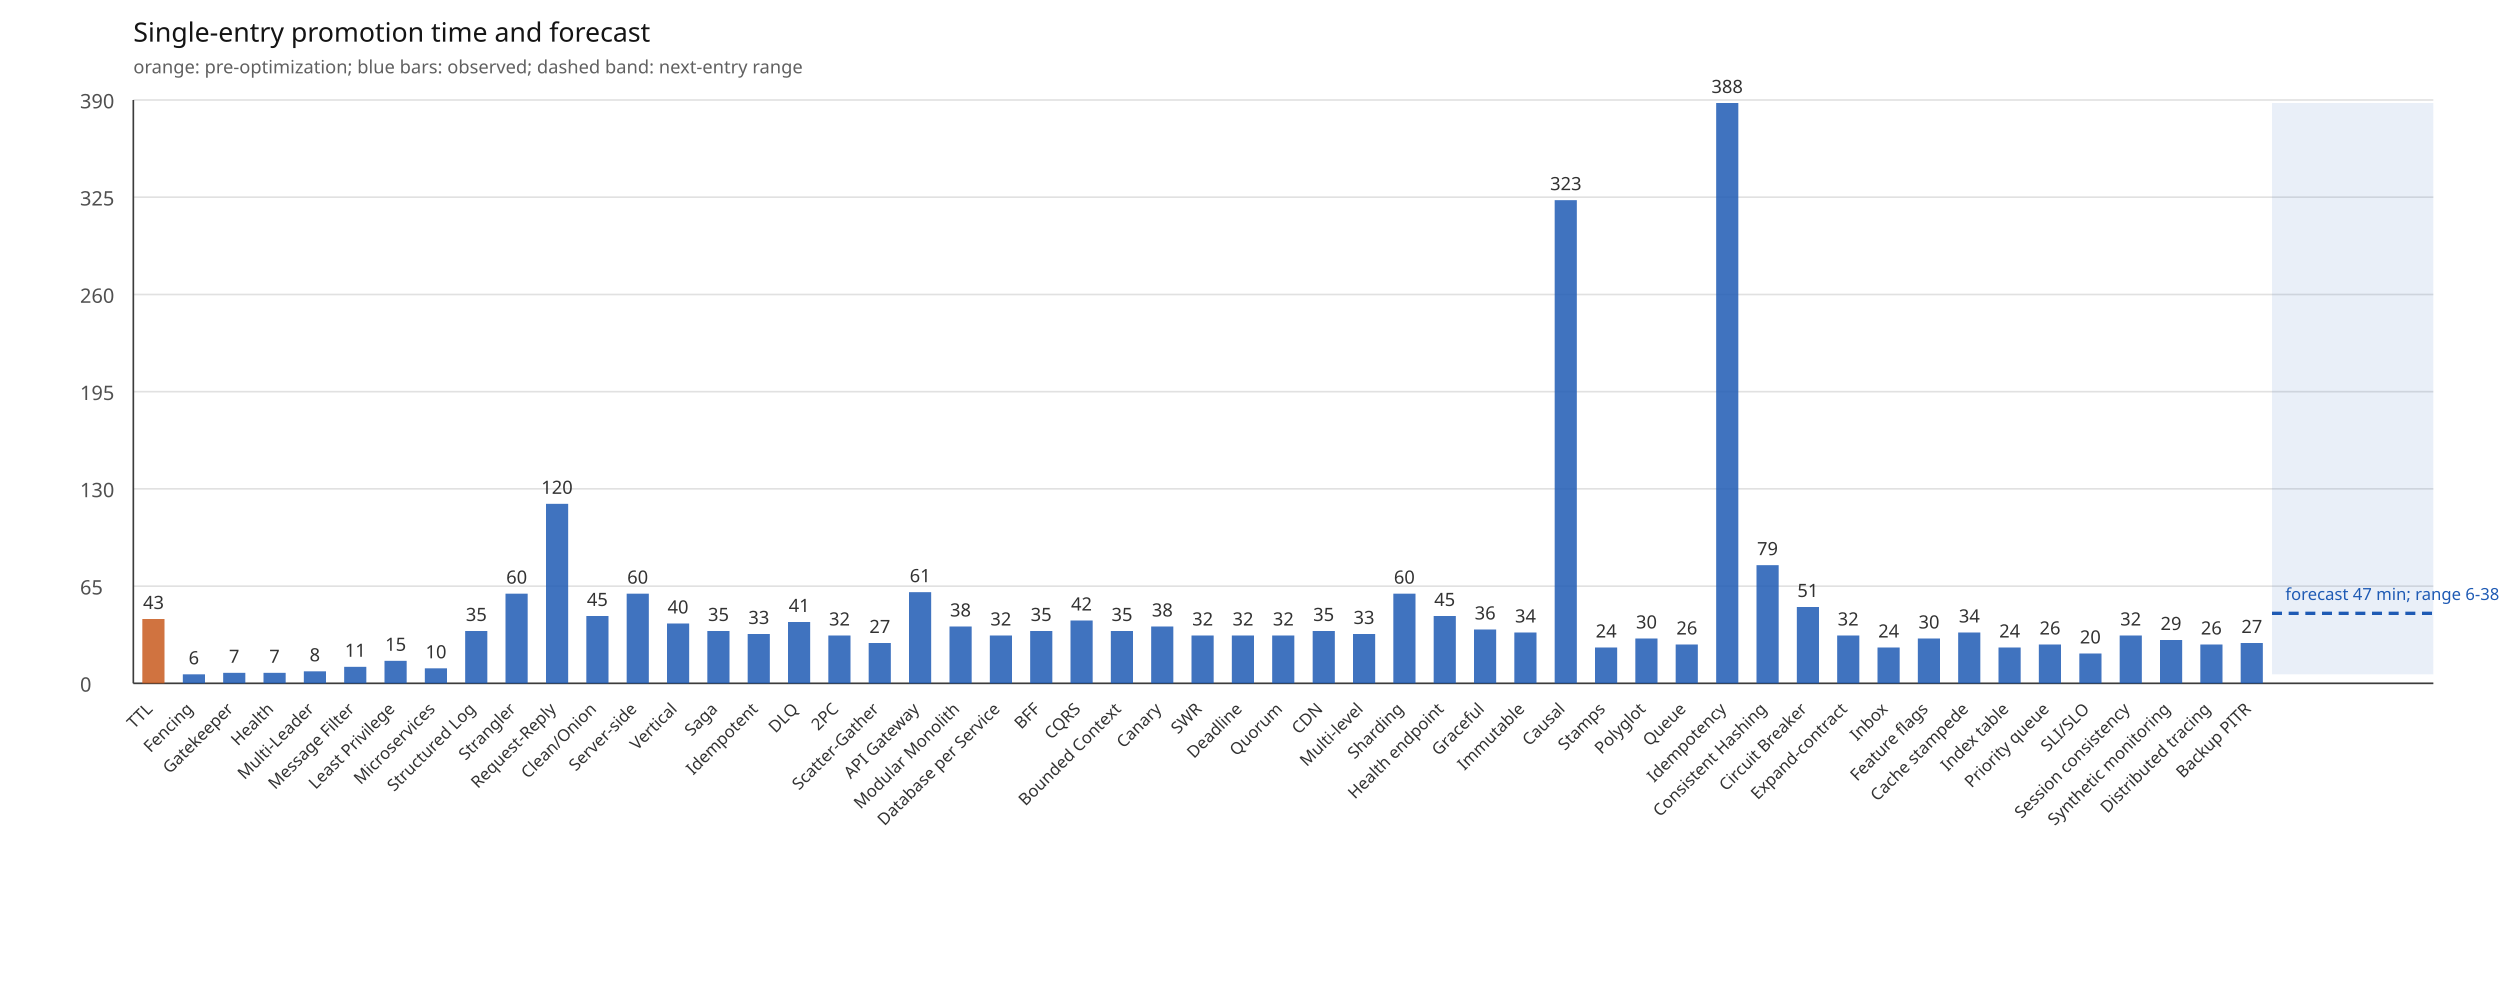
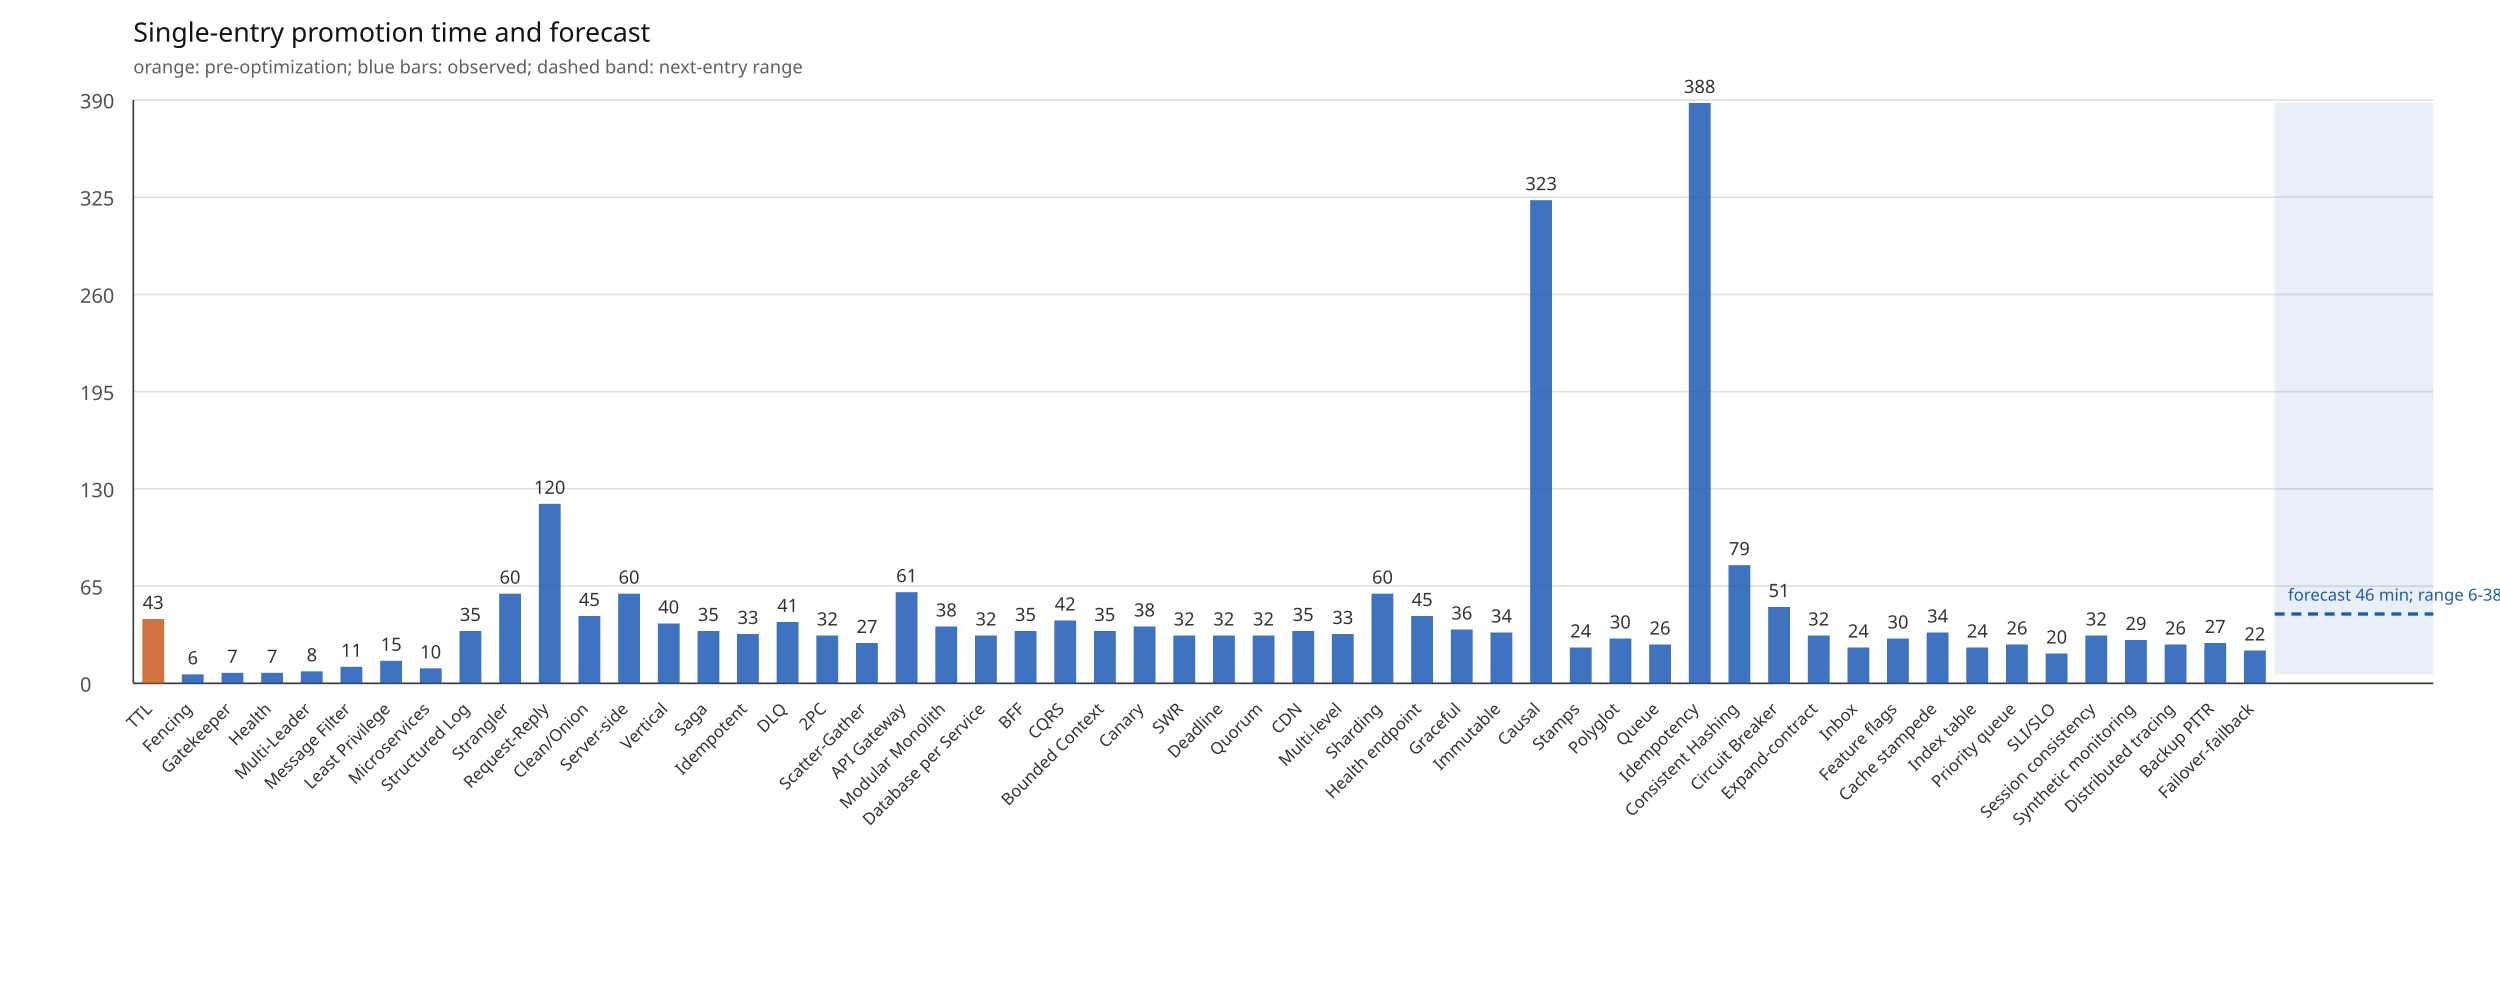
<svg xmlns="http://www.w3.org/2000/svg" width="1500" height="600" viewBox="0 0 1500 600">
  <rect width="100%" height="100%" fill="white" />
  <line x1="80" y1="410.0" x2="1460" y2="410.0" stroke="#e1e1e1" />
  <text x="48" y="415.0" font-family="Verdana" font-size="12" fill="#505050">0</text>
  <line x1="80" y1="351.7" x2="1460" y2="351.7" stroke="#e1e1e1" />
  <text x="48" y="356.7" font-family="Verdana" font-size="12" fill="#505050">65</text>
  <line x1="80" y1="293.3" x2="1460" y2="293.3" stroke="#e1e1e1" />
  <text x="48" y="298.3" font-family="Verdana" font-size="12" fill="#505050">130</text>
  <line x1="80" y1="235.0" x2="1460" y2="235.0" stroke="#e1e1e1" />
  <text x="48" y="240.0" font-family="Verdana" font-size="12" fill="#505050">195</text>
  <line x1="80" y1="176.7" x2="1460" y2="176.7" stroke="#e1e1e1" />
  <text x="48" y="181.7" font-family="Verdana" font-size="12" fill="#505050">260</text>
  <line x1="80" y1="118.3" x2="1460" y2="118.3" stroke="#e1e1e1" />
  <text x="48" y="123.3" font-family="Verdana" font-size="12" fill="#505050">325</text>
  <line x1="80" y1="60.0" x2="1460" y2="60.0" stroke="#e1e1e1" />
  <text x="48" y="65.0" font-family="Verdana" font-size="12" fill="#505050">390</text>
  <line x1="80" y1="60" x2="80" y2="410" stroke="#3c3c3c" />
  <line x1="80" y1="410" x2="1460" y2="410" stroke="#3c3c3c" />
-   <rect x="1363.2" y="61.8" width="96.8" height="342.8" fill="#1e5ab4" opacity="0.10" />
-   <line x1="1363.2" y1="368.0" x2="1460.0" y2="368.0" stroke="#1e5ab4" stroke-width="2" stroke-dasharray="6 4" />
-   <text x="1371.2" y="360.0" font-family="Verdana" font-size="10" fill="#1e5ab4">forecast 47 min; range 6-388 (n=53)</text>
-   <rect x="85.4" y="371.4" width="13.3" height="38.6" fill="#c85a1e" opacity="0.85" />
-   <text x="92.1" y="365.4" text-anchor="middle" font-family="Verdana" font-size="11" fill="#323232">43</text>
-   <text x="92.1" y="426.0" text-anchor="end" transform="rotate(-45 92.1 426.0)" font-family="Verdana" font-size="10" fill="#323232">TTL</text>
-   <rect x="109.7" y="404.6" width="13.3" height="5.4" fill="#1e5ab4" opacity="0.85" />
-   <text x="116.3" y="398.6" text-anchor="middle" font-family="Verdana" font-size="11" fill="#323232">6</text>
-   <text x="116.3" y="426.0" text-anchor="end" transform="rotate(-45 116.3 426.0)" font-family="Verdana" font-size="10" fill="#323232">Fencing</text>
-   <rect x="133.9" y="403.7" width="13.3" height="6.3" fill="#1e5ab4" opacity="0.85" />
-   <text x="140.5" y="397.7" text-anchor="middle" font-family="Verdana" font-size="11" fill="#323232">7</text>
-   <text x="140.5" y="426.0" text-anchor="end" transform="rotate(-45 140.5 426.0)" font-family="Verdana" font-size="10" fill="#323232">Gatekeeper</text>
-   <rect x="158.1" y="403.7" width="13.3" height="6.3" fill="#1e5ab4" opacity="0.85" />
-   <text x="164.7" y="397.7" text-anchor="middle" font-family="Verdana" font-size="11" fill="#323232">7</text>
-   <text x="164.7" y="426.0" text-anchor="end" transform="rotate(-45 164.7 426.0)" font-family="Verdana" font-size="10" fill="#323232">Health</text>
-   <rect x="182.3" y="402.8" width="13.3" height="7.2" fill="#1e5ab4" opacity="0.85" />
-   <text x="188.9" y="396.8" text-anchor="middle" font-family="Verdana" font-size="11" fill="#323232">8</text>
-   <text x="188.9" y="426.0" text-anchor="end" transform="rotate(-45 188.9 426.0)" font-family="Verdana" font-size="10" fill="#323232">Multi-Leader</text>
-   <rect x="206.5" y="400.1" width="13.3" height="9.9" fill="#1e5ab4" opacity="0.85" />
-   <text x="213.2" y="394.1" text-anchor="middle" font-family="Verdana" font-size="11" fill="#323232">11</text>
-   <text x="213.2" y="426.0" text-anchor="end" transform="rotate(-45 213.2 426.0)" font-family="Verdana" font-size="10" fill="#323232">Message Filter</text>
-   <rect x="230.7" y="396.5" width="13.3" height="13.5" fill="#1e5ab4" opacity="0.85" />
-   <text x="237.4" y="390.5" text-anchor="middle" font-family="Verdana" font-size="11" fill="#323232">15</text>
-   <text x="237.4" y="426.0" text-anchor="end" transform="rotate(-45 237.4 426.0)" font-family="Verdana" font-size="10" fill="#323232">Least Privilege</text>
-   <rect x="254.9" y="401.0" width="13.3" height="9.0" fill="#1e5ab4" opacity="0.85" />
-   <text x="261.6" y="395.0" text-anchor="middle" font-family="Verdana" font-size="11" fill="#323232">10</text>
-   <text x="261.6" y="426.0" text-anchor="end" transform="rotate(-45 261.6 426.0)" font-family="Verdana" font-size="10" fill="#323232">Microservices</text>
-   <rect x="279.1" y="378.6" width="13.3" height="31.4" fill="#1e5ab4" opacity="0.85" />
-   <text x="285.8" y="372.6" text-anchor="middle" font-family="Verdana" font-size="11" fill="#323232">35</text>
-   <text x="285.8" y="426.0" text-anchor="end" transform="rotate(-45 285.8 426.0)" font-family="Verdana" font-size="10" fill="#323232">Structured Log</text>
-   <rect x="303.3" y="356.2" width="13.3" height="53.8" fill="#1e5ab4" opacity="0.85" />
-   <text x="310.0" y="350.2" text-anchor="middle" font-family="Verdana" font-size="11" fill="#323232">60</text>
-   <text x="310.0" y="426.0" text-anchor="end" transform="rotate(-45 310.0 426.0)" font-family="Verdana" font-size="10" fill="#323232">Strangler</text>
-   <rect x="327.6" y="302.3" width="13.3" height="107.7" fill="#1e5ab4" opacity="0.85" />
-   <text x="334.2" y="296.3" text-anchor="middle" font-family="Verdana" font-size="11" fill="#323232">120</text>
-   <text x="334.2" y="426.0" text-anchor="end" transform="rotate(-45 334.2 426.0)" font-family="Verdana" font-size="10" fill="#323232">Request-Reply</text>
-   <rect x="351.8" y="369.6" width="13.3" height="40.4" fill="#1e5ab4" opacity="0.85" />
-   <text x="358.4" y="363.6" text-anchor="middle" font-family="Verdana" font-size="11" fill="#323232">45</text>
-   <text x="358.4" y="426.0" text-anchor="end" transform="rotate(-45 358.4 426.0)" font-family="Verdana" font-size="10" fill="#323232">Clean/Onion</text>
-   <rect x="376.0" y="356.2" width="13.3" height="53.8" fill="#1e5ab4" opacity="0.85" />
-   <text x="382.6" y="350.2" text-anchor="middle" font-family="Verdana" font-size="11" fill="#323232">60</text>
-   <text x="382.6" y="426.0" text-anchor="end" transform="rotate(-45 382.6 426.0)" font-family="Verdana" font-size="10" fill="#323232">Server-side</text>
-   <rect x="400.2" y="374.1" width="13.3" height="35.9" fill="#1e5ab4" opacity="0.85" />
-   <text x="406.8" y="368.1" text-anchor="middle" font-family="Verdana" font-size="11" fill="#323232">40</text>
-   <text x="406.8" y="426.0" text-anchor="end" transform="rotate(-45 406.8 426.0)" font-family="Verdana" font-size="10" fill="#323232">Vertical</text>
-   <rect x="424.4" y="378.6" width="13.3" height="31.4" fill="#1e5ab4" opacity="0.85" />
-   <text x="431.1" y="372.6" text-anchor="middle" font-family="Verdana" font-size="11" fill="#323232">35</text>
-   <text x="431.1" y="426.0" text-anchor="end" transform="rotate(-45 431.1 426.0)" font-family="Verdana" font-size="10" fill="#323232">Saga</text>
-   <rect x="448.6" y="380.4" width="13.3" height="29.6" fill="#1e5ab4" opacity="0.85" />
-   <text x="455.3" y="374.4" text-anchor="middle" font-family="Verdana" font-size="11" fill="#323232">33</text>
-   <text x="455.3" y="426.0" text-anchor="end" transform="rotate(-45 455.3 426.0)" font-family="Verdana" font-size="10" fill="#323232">Idempotent</text>
-   <rect x="472.8" y="373.2" width="13.3" height="36.8" fill="#1e5ab4" opacity="0.85" />
-   <text x="479.5" y="367.2" text-anchor="middle" font-family="Verdana" font-size="11" fill="#323232">41</text>
-   <text x="479.5" y="426.0" text-anchor="end" transform="rotate(-45 479.5 426.0)" font-family="Verdana" font-size="10" fill="#323232">DLQ</text>
-   <rect x="497.0" y="381.3" width="13.3" height="28.7" fill="#1e5ab4" opacity="0.85" />
-   <text x="503.7" y="375.3" text-anchor="middle" font-family="Verdana" font-size="11" fill="#323232">32</text>
-   <text x="503.7" y="426.0" text-anchor="end" transform="rotate(-45 503.7 426.0)" font-family="Verdana" font-size="10" fill="#323232">2PC</text>
-   <rect x="521.2" y="385.8" width="13.3" height="24.2" fill="#1e5ab4" opacity="0.85" />
-   <text x="527.9" y="379.8" text-anchor="middle" font-family="Verdana" font-size="11" fill="#323232">27</text>
-   <text x="527.9" y="426.0" text-anchor="end" transform="rotate(-45 527.9 426.0)" font-family="Verdana" font-size="10" fill="#323232">Scatter-Gather</text>
-   <rect x="545.4" y="355.3" width="13.3" height="54.7" fill="#1e5ab4" opacity="0.85" />
-   <text x="552.1" y="349.3" text-anchor="middle" font-family="Verdana" font-size="11" fill="#323232">61</text>
-   <text x="552.1" y="426.0" text-anchor="end" transform="rotate(-45 552.1 426.0)" font-family="Verdana" font-size="10" fill="#323232">API Gateway</text>
-   <rect x="569.7" y="375.9" width="13.3" height="34.1" fill="#1e5ab4" opacity="0.85" />
-   <text x="576.3" y="369.9" text-anchor="middle" font-family="Verdana" font-size="11" fill="#323232">38</text>
-   <text x="576.3" y="426.0" text-anchor="end" transform="rotate(-45 576.3 426.0)" font-family="Verdana" font-size="10" fill="#323232">Modular Monolith</text>
-   <rect x="593.9" y="381.3" width="13.3" height="28.7" fill="#1e5ab4" opacity="0.85" />
-   <text x="600.5" y="375.3" text-anchor="middle" font-family="Verdana" font-size="11" fill="#323232">32</text>
-   <text x="600.5" y="426.0" text-anchor="end" transform="rotate(-45 600.5 426.0)" font-family="Verdana" font-size="10" fill="#323232">Database per Service</text>
-   <rect x="618.1" y="378.6" width="13.3" height="31.4" fill="#1e5ab4" opacity="0.85" />
-   <text x="624.7" y="372.6" text-anchor="middle" font-family="Verdana" font-size="11" fill="#323232">35</text>
-   <text x="624.7" y="426.0" text-anchor="end" transform="rotate(-45 624.7 426.0)" font-family="Verdana" font-size="10" fill="#323232">BFF</text>
-   <rect x="642.3" y="372.3" width="13.3" height="37.7" fill="#1e5ab4" opacity="0.85" />
-   <text x="648.9" y="366.3" text-anchor="middle" font-family="Verdana" font-size="11" fill="#323232">42</text>
-   <text x="648.9" y="426.0" text-anchor="end" transform="rotate(-45 648.9 426.0)" font-family="Verdana" font-size="10" fill="#323232">CQRS</text>
-   <rect x="666.5" y="378.6" width="13.3" height="31.4" fill="#1e5ab4" opacity="0.85" />
-   <text x="673.2" y="372.6" text-anchor="middle" font-family="Verdana" font-size="11" fill="#323232">35</text>
-   <text x="673.2" y="426.0" text-anchor="end" transform="rotate(-45 673.2 426.0)" font-family="Verdana" font-size="10" fill="#323232">Bounded Context</text>
-   <rect x="690.7" y="375.9" width="13.3" height="34.1" fill="#1e5ab4" opacity="0.85" />
-   <text x="697.4" y="369.9" text-anchor="middle" font-family="Verdana" font-size="11" fill="#323232">38</text>
-   <text x="697.4" y="426.0" text-anchor="end" transform="rotate(-45 697.4 426.0)" font-family="Verdana" font-size="10" fill="#323232">Canary</text>
-   <rect x="714.9" y="381.3" width="13.3" height="28.7" fill="#1e5ab4" opacity="0.85" />
-   <text x="721.6" y="375.3" text-anchor="middle" font-family="Verdana" font-size="11" fill="#323232">32</text>
-   <text x="721.6" y="426.0" text-anchor="end" transform="rotate(-45 721.6 426.0)" font-family="Verdana" font-size="10" fill="#323232">SWR</text>
-   <rect x="739.1" y="381.3" width="13.3" height="28.7" fill="#1e5ab4" opacity="0.85" />
-   <text x="745.8" y="375.3" text-anchor="middle" font-family="Verdana" font-size="11" fill="#323232">32</text>
-   <text x="745.8" y="426.0" text-anchor="end" transform="rotate(-45 745.8 426.0)" font-family="Verdana" font-size="10" fill="#323232">Deadline</text>
-   <rect x="763.3" y="381.3" width="13.3" height="28.7" fill="#1e5ab4" opacity="0.85" />
-   <text x="770.0" y="375.3" text-anchor="middle" font-family="Verdana" font-size="11" fill="#323232">32</text>
-   <text x="770.0" y="426.0" text-anchor="end" transform="rotate(-45 770.0 426.0)" font-family="Verdana" font-size="10" fill="#323232">Quorum</text>
-   <rect x="787.6" y="378.6" width="13.3" height="31.4" fill="#1e5ab4" opacity="0.85" />
-   <text x="794.2" y="372.6" text-anchor="middle" font-family="Verdana" font-size="11" fill="#323232">35</text>
-   <text x="794.2" y="426.0" text-anchor="end" transform="rotate(-45 794.2 426.0)" font-family="Verdana" font-size="10" fill="#323232">CDN</text>
-   <rect x="811.8" y="380.4" width="13.3" height="29.6" fill="#1e5ab4" opacity="0.85" />
-   <text x="818.4" y="374.4" text-anchor="middle" font-family="Verdana" font-size="11" fill="#323232">33</text>
-   <text x="818.4" y="426.0" text-anchor="end" transform="rotate(-45 818.4 426.0)" font-family="Verdana" font-size="10" fill="#323232">Multi-level</text>
-   <rect x="836.0" y="356.2" width="13.3" height="53.8" fill="#1e5ab4" opacity="0.85" />
-   <text x="842.6" y="350.2" text-anchor="middle" font-family="Verdana" font-size="11" fill="#323232">60</text>
-   <text x="842.6" y="426.0" text-anchor="end" transform="rotate(-45 842.6 426.0)" font-family="Verdana" font-size="10" fill="#323232">Sharding</text>
-   <rect x="860.2" y="369.6" width="13.3" height="40.4" fill="#1e5ab4" opacity="0.85" />
-   <text x="866.8" y="363.6" text-anchor="middle" font-family="Verdana" font-size="11" fill="#323232">45</text>
-   <text x="866.8" y="426.0" text-anchor="end" transform="rotate(-45 866.8 426.0)" font-family="Verdana" font-size="10" fill="#323232">Health endpoint</text>
-   <rect x="884.4" y="377.7" width="13.3" height="32.3" fill="#1e5ab4" opacity="0.85" />
-   <text x="891.1" y="371.7" text-anchor="middle" font-family="Verdana" font-size="11" fill="#323232">36</text>
-   <text x="891.1" y="426.0" text-anchor="end" transform="rotate(-45 891.1 426.0)" font-family="Verdana" font-size="10" fill="#323232">Graceful</text>
-   <rect x="908.6" y="379.5" width="13.3" height="30.5" fill="#1e5ab4" opacity="0.85" />
-   <text x="915.3" y="373.5" text-anchor="middle" font-family="Verdana" font-size="11" fill="#323232">34</text>
-   <text x="915.3" y="426.0" text-anchor="end" transform="rotate(-45 915.3 426.0)" font-family="Verdana" font-size="10" fill="#323232">Immutable</text>
-   <rect x="932.8" y="120.1" width="13.3" height="289.9" fill="#1e5ab4" opacity="0.85" />
-   <text x="939.5" y="114.1" text-anchor="middle" font-family="Verdana" font-size="11" fill="#323232">323</text>
-   <text x="939.5" y="426.0" text-anchor="end" transform="rotate(-45 939.5 426.0)" font-family="Verdana" font-size="10" fill="#323232">Causal</text>
-   <rect x="957.0" y="388.5" width="13.3" height="21.5" fill="#1e5ab4" opacity="0.85" />
-   <text x="963.7" y="382.5" text-anchor="middle" font-family="Verdana" font-size="11" fill="#323232">24</text>
-   <text x="963.7" y="426.0" text-anchor="end" transform="rotate(-45 963.7 426.0)" font-family="Verdana" font-size="10" fill="#323232">Stamps</text>
-   <rect x="981.2" y="383.1" width="13.3" height="26.9" fill="#1e5ab4" opacity="0.85" />
-   <text x="987.9" y="377.1" text-anchor="middle" font-family="Verdana" font-size="11" fill="#323232">30</text>
-   <text x="987.9" y="426.0" text-anchor="end" transform="rotate(-45 987.9 426.0)" font-family="Verdana" font-size="10" fill="#323232">Polyglot</text>
-   <rect x="1005.4" y="386.7" width="13.3" height="23.3" fill="#1e5ab4" opacity="0.85" />
-   <text x="1012.1" y="380.7" text-anchor="middle" font-family="Verdana" font-size="11" fill="#323232">26</text>
-   <text x="1012.1" y="426.0" text-anchor="end" transform="rotate(-45 1012.1 426.0)" font-family="Verdana" font-size="10" fill="#323232">Queue</text>
-   <rect x="1029.7" y="61.8" width="13.3" height="348.2" fill="#1e5ab4" opacity="0.85" />
-   <text x="1036.3" y="55.8" text-anchor="middle" font-family="Verdana" font-size="11" fill="#323232">388</text>
-   <text x="1036.3" y="426.0" text-anchor="end" transform="rotate(-45 1036.3 426.0)" font-family="Verdana" font-size="10" fill="#323232">Idempotency</text>
-   <rect x="1053.9" y="339.1" width="13.3" height="70.9" fill="#1e5ab4" opacity="0.85" />
-   <text x="1060.5" y="333.1" text-anchor="middle" font-family="Verdana" font-size="11" fill="#323232">79</text>
-   <text x="1060.5" y="426.0" text-anchor="end" transform="rotate(-45 1060.5 426.0)" font-family="Verdana" font-size="10" fill="#323232">Consistent Hashing</text>
-   <rect x="1078.1" y="364.2" width="13.3" height="45.8" fill="#1e5ab4" opacity="0.85" />
-   <text x="1084.7" y="358.2" text-anchor="middle" font-family="Verdana" font-size="11" fill="#323232">51</text>
-   <text x="1084.7" y="426.0" text-anchor="end" transform="rotate(-45 1084.7 426.0)" font-family="Verdana" font-size="10" fill="#323232">Circuit Breaker</text>
-   <rect x="1102.3" y="381.3" width="13.3" height="28.7" fill="#1e5ab4" opacity="0.85" />
-   <text x="1108.9" y="375.3" text-anchor="middle" font-family="Verdana" font-size="11" fill="#323232">32</text>
-   <text x="1108.9" y="426.0" text-anchor="end" transform="rotate(-45 1108.9 426.0)" font-family="Verdana" font-size="10" fill="#323232">Expand-contract</text>
-   <rect x="1126.5" y="388.5" width="13.3" height="21.5" fill="#1e5ab4" opacity="0.85" />
-   <text x="1133.2" y="382.5" text-anchor="middle" font-family="Verdana" font-size="11" fill="#323232">24</text>
-   <text x="1133.2" y="426.0" text-anchor="end" transform="rotate(-45 1133.2 426.0)" font-family="Verdana" font-size="10" fill="#323232">Inbox</text>
-   <rect x="1150.7" y="383.1" width="13.3" height="26.9" fill="#1e5ab4" opacity="0.85" />
-   <text x="1157.4" y="377.1" text-anchor="middle" font-family="Verdana" font-size="11" fill="#323232">30</text>
-   <text x="1157.4" y="426.0" text-anchor="end" transform="rotate(-45 1157.4 426.0)" font-family="Verdana" font-size="10" fill="#323232">Feature flags</text>
-   <rect x="1174.9" y="379.5" width="13.3" height="30.5" fill="#1e5ab4" opacity="0.85" />
-   <text x="1181.6" y="373.5" text-anchor="middle" font-family="Verdana" font-size="11" fill="#323232">34</text>
-   <text x="1181.6" y="426.0" text-anchor="end" transform="rotate(-45 1181.6 426.0)" font-family="Verdana" font-size="10" fill="#323232">Cache stampede</text>
-   <rect x="1199.1" y="388.5" width="13.3" height="21.5" fill="#1e5ab4" opacity="0.85" />
-   <text x="1205.8" y="382.5" text-anchor="middle" font-family="Verdana" font-size="11" fill="#323232">24</text>
-   <text x="1205.8" y="426.0" text-anchor="end" transform="rotate(-45 1205.8 426.0)" font-family="Verdana" font-size="10" fill="#323232">Index table</text>
-   <rect x="1223.3" y="386.7" width="13.3" height="23.3" fill="#1e5ab4" opacity="0.85" />
-   <text x="1230.0" y="380.7" text-anchor="middle" font-family="Verdana" font-size="11" fill="#323232">26</text>
-   <text x="1230.0" y="426.0" text-anchor="end" transform="rotate(-45 1230.0 426.0)" font-family="Verdana" font-size="10" fill="#323232">Priority queue</text>
-   <rect x="1247.6" y="392.1" width="13.3" height="17.9" fill="#1e5ab4" opacity="0.85" />
-   <text x="1254.2" y="386.1" text-anchor="middle" font-family="Verdana" font-size="11" fill="#323232">20</text>
-   <text x="1254.2" y="426.0" text-anchor="end" transform="rotate(-45 1254.2 426.0)" font-family="Verdana" font-size="10" fill="#323232">SLI/SLO</text>
-   <rect x="1271.8" y="381.3" width="13.3" height="28.7" fill="#1e5ab4" opacity="0.85" />
-   <text x="1278.4" y="375.3" text-anchor="middle" font-family="Verdana" font-size="11" fill="#323232">32</text>
-   <text x="1278.4" y="426.0" text-anchor="end" transform="rotate(-45 1278.4 426.0)" font-family="Verdana" font-size="10" fill="#323232">Session consistency</text>
-   <rect x="1296.0" y="384.0" width="13.3" height="26.0" fill="#1e5ab4" opacity="0.85" />
-   <text x="1302.6" y="378.0" text-anchor="middle" font-family="Verdana" font-size="11" fill="#323232">29</text>
-   <text x="1302.6" y="426.0" text-anchor="end" transform="rotate(-45 1302.6 426.0)" font-family="Verdana" font-size="10" fill="#323232">Synthetic monitoring</text>
-   <rect x="1320.2" y="386.7" width="13.3" height="23.3" fill="#1e5ab4" opacity="0.85" />
-   <text x="1326.8" y="380.7" text-anchor="middle" font-family="Verdana" font-size="11" fill="#323232">26</text>
-   <text x="1326.8" y="426.0" text-anchor="end" transform="rotate(-45 1326.8 426.0)" font-family="Verdana" font-size="10" fill="#323232">Distributed tracing</text>
-   <rect x="1344.4" y="385.8" width="13.3" height="24.2" fill="#1e5ab4" opacity="0.85" />
-   <text x="1351.1" y="379.8" text-anchor="middle" font-family="Verdana" font-size="11" fill="#323232">27</text>
-   <text x="1351.1" y="426.0" text-anchor="end" transform="rotate(-45 1351.1 426.0)" font-family="Verdana" font-size="10" fill="#323232">Backup PITR</text>
+   <rect x="1364.8" y="61.8" width="95.2" height="342.8" fill="#1e5ab4" opacity="0.10" />
+   <line x1="1364.8" y1="368.4" x2="1460.0" y2="368.4" stroke="#1e5ab4" stroke-width="2" stroke-dasharray="6 4" />
+   <text x="1372.8" y="360.4" font-family="Verdana" font-size="10" fill="#1e5ab4">forecast 46 min; range 6-388 (n=54)</text>
+   <rect x="85.4" y="371.4" width="13.1" height="38.6" fill="#c85a1e" opacity="0.85" />
+   <text x="91.9" y="365.4" text-anchor="middle" font-family="Verdana" font-size="11" fill="#323232">43</text>
+   <text x="91.9" y="426.0" text-anchor="end" transform="rotate(-45 91.9 426.0)" font-family="Verdana" font-size="10" fill="#323232">TTL</text>
+   <rect x="109.1" y="404.6" width="13.1" height="5.4" fill="#1e5ab4" opacity="0.85" />
+   <text x="115.7" y="398.6" text-anchor="middle" font-family="Verdana" font-size="11" fill="#323232">6</text>
+   <text x="115.7" y="426.0" text-anchor="end" transform="rotate(-45 115.7 426.0)" font-family="Verdana" font-size="10" fill="#323232">Fencing</text>
+   <rect x="132.9" y="403.7" width="13.1" height="6.3" fill="#1e5ab4" opacity="0.85" />
+   <text x="139.5" y="397.7" text-anchor="middle" font-family="Verdana" font-size="11" fill="#323232">7</text>
+   <text x="139.5" y="426.0" text-anchor="end" transform="rotate(-45 139.5 426.0)" font-family="Verdana" font-size="10" fill="#323232">Gatekeeper</text>
+   <rect x="156.7" y="403.7" width="13.1" height="6.3" fill="#1e5ab4" opacity="0.85" />
+   <text x="163.3" y="397.7" text-anchor="middle" font-family="Verdana" font-size="11" fill="#323232">7</text>
+   <text x="163.3" y="426.0" text-anchor="end" transform="rotate(-45 163.3 426.0)" font-family="Verdana" font-size="10" fill="#323232">Health</text>
+   <rect x="180.5" y="402.8" width="13.1" height="7.2" fill="#1e5ab4" opacity="0.85" />
+   <text x="187.1" y="396.8" text-anchor="middle" font-family="Verdana" font-size="11" fill="#323232">8</text>
+   <text x="187.1" y="426.0" text-anchor="end" transform="rotate(-45 187.1 426.0)" font-family="Verdana" font-size="10" fill="#323232">Multi-Leader</text>
+   <rect x="204.3" y="400.1" width="13.1" height="9.9" fill="#1e5ab4" opacity="0.85" />
+   <text x="210.9" y="394.1" text-anchor="middle" font-family="Verdana" font-size="11" fill="#323232">11</text>
+   <text x="210.9" y="426.0" text-anchor="end" transform="rotate(-45 210.9 426.0)" font-family="Verdana" font-size="10" fill="#323232">Message Filter</text>
+   <rect x="228.1" y="396.5" width="13.1" height="13.5" fill="#1e5ab4" opacity="0.85" />
+   <text x="234.7" y="390.5" text-anchor="middle" font-family="Verdana" font-size="11" fill="#323232">15</text>
+   <text x="234.7" y="426.0" text-anchor="end" transform="rotate(-45 234.7 426.0)" font-family="Verdana" font-size="10" fill="#323232">Least Privilege</text>
+   <rect x="251.9" y="401.0" width="13.1" height="9.0" fill="#1e5ab4" opacity="0.85" />
+   <text x="258.4" y="395.0" text-anchor="middle" font-family="Verdana" font-size="11" fill="#323232">10</text>
+   <text x="258.4" y="426.0" text-anchor="end" transform="rotate(-45 258.4 426.0)" font-family="Verdana" font-size="10" fill="#323232">Microservices</text>
+   <rect x="275.7" y="378.6" width="13.1" height="31.4" fill="#1e5ab4" opacity="0.85" />
+   <text x="282.2" y="372.6" text-anchor="middle" font-family="Verdana" font-size="11" fill="#323232">35</text>
+   <text x="282.2" y="426.0" text-anchor="end" transform="rotate(-45 282.2 426.0)" font-family="Verdana" font-size="10" fill="#323232">Structured Log</text>
+   <rect x="299.5" y="356.2" width="13.1" height="53.8" fill="#1e5ab4" opacity="0.85" />
+   <text x="306.0" y="350.2" text-anchor="middle" font-family="Verdana" font-size="11" fill="#323232">60</text>
+   <text x="306.0" y="426.0" text-anchor="end" transform="rotate(-45 306.0 426.0)" font-family="Verdana" font-size="10" fill="#323232">Strangler</text>
+   <rect x="323.3" y="302.3" width="13.1" height="107.7" fill="#1e5ab4" opacity="0.85" />
+   <text x="329.8" y="296.3" text-anchor="middle" font-family="Verdana" font-size="11" fill="#323232">120</text>
+   <text x="329.8" y="426.0" text-anchor="end" transform="rotate(-45 329.8 426.0)" font-family="Verdana" font-size="10" fill="#323232">Request-Reply</text>
+   <rect x="347.1" y="369.6" width="13.1" height="40.4" fill="#1e5ab4" opacity="0.85" />
+   <text x="353.6" y="363.6" text-anchor="middle" font-family="Verdana" font-size="11" fill="#323232">45</text>
+   <text x="353.6" y="426.0" text-anchor="end" transform="rotate(-45 353.6 426.0)" font-family="Verdana" font-size="10" fill="#323232">Clean/Onion</text>
+   <rect x="370.9" y="356.2" width="13.1" height="53.8" fill="#1e5ab4" opacity="0.85" />
+   <text x="377.4" y="350.2" text-anchor="middle" font-family="Verdana" font-size="11" fill="#323232">60</text>
+   <text x="377.4" y="426.0" text-anchor="end" transform="rotate(-45 377.4 426.0)" font-family="Verdana" font-size="10" fill="#323232">Server-side</text>
+   <rect x="394.7" y="374.1" width="13.1" height="35.9" fill="#1e5ab4" opacity="0.85" />
+   <text x="401.2" y="368.1" text-anchor="middle" font-family="Verdana" font-size="11" fill="#323232">40</text>
+   <text x="401.2" y="426.0" text-anchor="end" transform="rotate(-45 401.2 426.0)" font-family="Verdana" font-size="10" fill="#323232">Vertical</text>
+   <rect x="418.5" y="378.6" width="13.1" height="31.4" fill="#1e5ab4" opacity="0.85" />
+   <text x="425.0" y="372.6" text-anchor="middle" font-family="Verdana" font-size="11" fill="#323232">35</text>
+   <text x="425.0" y="426.0" text-anchor="end" transform="rotate(-45 425.0 426.0)" font-family="Verdana" font-size="10" fill="#323232">Saga</text>
+   <rect x="442.2" y="380.4" width="13.1" height="29.6" fill="#1e5ab4" opacity="0.85" />
+   <text x="448.8" y="374.4" text-anchor="middle" font-family="Verdana" font-size="11" fill="#323232">33</text>
+   <text x="448.8" y="426.0" text-anchor="end" transform="rotate(-45 448.8 426.0)" font-family="Verdana" font-size="10" fill="#323232">Idempotent</text>
+   <rect x="466.0" y="373.2" width="13.1" height="36.8" fill="#1e5ab4" opacity="0.85" />
+   <text x="472.6" y="367.2" text-anchor="middle" font-family="Verdana" font-size="11" fill="#323232">41</text>
+   <text x="472.6" y="426.0" text-anchor="end" transform="rotate(-45 472.6 426.0)" font-family="Verdana" font-size="10" fill="#323232">DLQ</text>
+   <rect x="489.8" y="381.3" width="13.1" height="28.7" fill="#1e5ab4" opacity="0.85" />
+   <text x="496.4" y="375.3" text-anchor="middle" font-family="Verdana" font-size="11" fill="#323232">32</text>
+   <text x="496.4" y="426.0" text-anchor="end" transform="rotate(-45 496.4 426.0)" font-family="Verdana" font-size="10" fill="#323232">2PC</text>
+   <rect x="513.6" y="385.8" width="13.1" height="24.2" fill="#1e5ab4" opacity="0.85" />
+   <text x="520.2" y="379.8" text-anchor="middle" font-family="Verdana" font-size="11" fill="#323232">27</text>
+   <text x="520.2" y="426.0" text-anchor="end" transform="rotate(-45 520.2 426.0)" font-family="Verdana" font-size="10" fill="#323232">Scatter-Gather</text>
+   <rect x="537.4" y="355.3" width="13.1" height="54.7" fill="#1e5ab4" opacity="0.85" />
+   <text x="544.0" y="349.3" text-anchor="middle" font-family="Verdana" font-size="11" fill="#323232">61</text>
+   <text x="544.0" y="426.0" text-anchor="end" transform="rotate(-45 544.0 426.0)" font-family="Verdana" font-size="10" fill="#323232">API Gateway</text>
+   <rect x="561.2" y="375.9" width="13.1" height="34.1" fill="#1e5ab4" opacity="0.85" />
+   <text x="567.8" y="369.9" text-anchor="middle" font-family="Verdana" font-size="11" fill="#323232">38</text>
+   <text x="567.8" y="426.0" text-anchor="end" transform="rotate(-45 567.8 426.0)" font-family="Verdana" font-size="10" fill="#323232">Modular Monolith</text>
+   <rect x="585.0" y="381.3" width="13.1" height="28.7" fill="#1e5ab4" opacity="0.85" />
+   <text x="591.6" y="375.3" text-anchor="middle" font-family="Verdana" font-size="11" fill="#323232">32</text>
+   <text x="591.6" y="426.0" text-anchor="end" transform="rotate(-45 591.6 426.0)" font-family="Verdana" font-size="10" fill="#323232">Database per Service</text>
+   <rect x="608.8" y="378.6" width="13.1" height="31.4" fill="#1e5ab4" opacity="0.85" />
+   <text x="615.3" y="372.6" text-anchor="middle" font-family="Verdana" font-size="11" fill="#323232">35</text>
+   <text x="615.3" y="426.0" text-anchor="end" transform="rotate(-45 615.3 426.0)" font-family="Verdana" font-size="10" fill="#323232">BFF</text>
+   <rect x="632.6" y="372.3" width="13.1" height="37.7" fill="#1e5ab4" opacity="0.85" />
+   <text x="639.1" y="366.3" text-anchor="middle" font-family="Verdana" font-size="11" fill="#323232">42</text>
+   <text x="639.1" y="426.0" text-anchor="end" transform="rotate(-45 639.1 426.0)" font-family="Verdana" font-size="10" fill="#323232">CQRS</text>
+   <rect x="656.4" y="378.6" width="13.1" height="31.4" fill="#1e5ab4" opacity="0.85" />
+   <text x="662.9" y="372.6" text-anchor="middle" font-family="Verdana" font-size="11" fill="#323232">35</text>
+   <text x="662.9" y="426.0" text-anchor="end" transform="rotate(-45 662.9 426.0)" font-family="Verdana" font-size="10" fill="#323232">Bounded Context</text>
+   <rect x="680.2" y="375.9" width="13.1" height="34.1" fill="#1e5ab4" opacity="0.85" />
+   <text x="686.7" y="369.9" text-anchor="middle" font-family="Verdana" font-size="11" fill="#323232">38</text>
+   <text x="686.7" y="426.0" text-anchor="end" transform="rotate(-45 686.7 426.0)" font-family="Verdana" font-size="10" fill="#323232">Canary</text>
+   <rect x="704.0" y="381.3" width="13.1" height="28.7" fill="#1e5ab4" opacity="0.85" />
+   <text x="710.5" y="375.3" text-anchor="middle" font-family="Verdana" font-size="11" fill="#323232">32</text>
+   <text x="710.5" y="426.0" text-anchor="end" transform="rotate(-45 710.5 426.0)" font-family="Verdana" font-size="10" fill="#323232">SWR</text>
+   <rect x="727.8" y="381.3" width="13.1" height="28.7" fill="#1e5ab4" opacity="0.85" />
+   <text x="734.3" y="375.3" text-anchor="middle" font-family="Verdana" font-size="11" fill="#323232">32</text>
+   <text x="734.3" y="426.0" text-anchor="end" transform="rotate(-45 734.3 426.0)" font-family="Verdana" font-size="10" fill="#323232">Deadline</text>
+   <rect x="751.6" y="381.3" width="13.1" height="28.7" fill="#1e5ab4" opacity="0.85" />
+   <text x="758.1" y="375.3" text-anchor="middle" font-family="Verdana" font-size="11" fill="#323232">32</text>
+   <text x="758.1" y="426.0" text-anchor="end" transform="rotate(-45 758.1 426.0)" font-family="Verdana" font-size="10" fill="#323232">Quorum</text>
+   <rect x="775.4" y="378.6" width="13.1" height="31.4" fill="#1e5ab4" opacity="0.85" />
+   <text x="781.9" y="372.6" text-anchor="middle" font-family="Verdana" font-size="11" fill="#323232">35</text>
+   <text x="781.9" y="426.0" text-anchor="end" transform="rotate(-45 781.9 426.0)" font-family="Verdana" font-size="10" fill="#323232">CDN</text>
+   <rect x="799.1" y="380.4" width="13.1" height="29.6" fill="#1e5ab4" opacity="0.85" />
+   <text x="805.7" y="374.4" text-anchor="middle" font-family="Verdana" font-size="11" fill="#323232">33</text>
+   <text x="805.7" y="426.0" text-anchor="end" transform="rotate(-45 805.7 426.0)" font-family="Verdana" font-size="10" fill="#323232">Multi-level</text>
+   <rect x="822.9" y="356.2" width="13.1" height="53.8" fill="#1e5ab4" opacity="0.85" />
+   <text x="829.5" y="350.2" text-anchor="middle" font-family="Verdana" font-size="11" fill="#323232">60</text>
+   <text x="829.5" y="426.0" text-anchor="end" transform="rotate(-45 829.5 426.0)" font-family="Verdana" font-size="10" fill="#323232">Sharding</text>
+   <rect x="846.7" y="369.6" width="13.1" height="40.4" fill="#1e5ab4" opacity="0.85" />
+   <text x="853.3" y="363.6" text-anchor="middle" font-family="Verdana" font-size="11" fill="#323232">45</text>
+   <text x="853.3" y="426.0" text-anchor="end" transform="rotate(-45 853.3 426.0)" font-family="Verdana" font-size="10" fill="#323232">Health endpoint</text>
+   <rect x="870.5" y="377.7" width="13.1" height="32.3" fill="#1e5ab4" opacity="0.85" />
+   <text x="877.1" y="371.7" text-anchor="middle" font-family="Verdana" font-size="11" fill="#323232">36</text>
+   <text x="877.1" y="426.0" text-anchor="end" transform="rotate(-45 877.1 426.0)" font-family="Verdana" font-size="10" fill="#323232">Graceful</text>
+   <rect x="894.3" y="379.5" width="13.1" height="30.5" fill="#1e5ab4" opacity="0.85" />
+   <text x="900.9" y="373.5" text-anchor="middle" font-family="Verdana" font-size="11" fill="#323232">34</text>
+   <text x="900.9" y="426.0" text-anchor="end" transform="rotate(-45 900.9 426.0)" font-family="Verdana" font-size="10" fill="#323232">Immutable</text>
+   <rect x="918.1" y="120.1" width="13.1" height="289.9" fill="#1e5ab4" opacity="0.85" />
+   <text x="924.7" y="114.1" text-anchor="middle" font-family="Verdana" font-size="11" fill="#323232">323</text>
+   <text x="924.7" y="426.0" text-anchor="end" transform="rotate(-45 924.7 426.0)" font-family="Verdana" font-size="10" fill="#323232">Causal</text>
+   <rect x="941.9" y="388.5" width="13.1" height="21.5" fill="#1e5ab4" opacity="0.85" />
+   <text x="948.4" y="382.5" text-anchor="middle" font-family="Verdana" font-size="11" fill="#323232">24</text>
+   <text x="948.4" y="426.0" text-anchor="end" transform="rotate(-45 948.4 426.0)" font-family="Verdana" font-size="10" fill="#323232">Stamps</text>
+   <rect x="965.7" y="383.1" width="13.1" height="26.9" fill="#1e5ab4" opacity="0.85" />
+   <text x="972.2" y="377.1" text-anchor="middle" font-family="Verdana" font-size="11" fill="#323232">30</text>
+   <text x="972.2" y="426.0" text-anchor="end" transform="rotate(-45 972.2 426.0)" font-family="Verdana" font-size="10" fill="#323232">Polyglot</text>
+   <rect x="989.5" y="386.7" width="13.1" height="23.3" fill="#1e5ab4" opacity="0.85" />
+   <text x="996.0" y="380.7" text-anchor="middle" font-family="Verdana" font-size="11" fill="#323232">26</text>
+   <text x="996.0" y="426.0" text-anchor="end" transform="rotate(-45 996.0 426.0)" font-family="Verdana" font-size="10" fill="#323232">Queue</text>
+   <rect x="1013.3" y="61.8" width="13.1" height="348.2" fill="#1e5ab4" opacity="0.85" />
+   <text x="1019.8" y="55.8" text-anchor="middle" font-family="Verdana" font-size="11" fill="#323232">388</text>
+   <text x="1019.8" y="426.0" text-anchor="end" transform="rotate(-45 1019.8 426.0)" font-family="Verdana" font-size="10" fill="#323232">Idempotency</text>
+   <rect x="1037.1" y="339.1" width="13.1" height="70.9" fill="#1e5ab4" opacity="0.85" />
+   <text x="1043.6" y="333.1" text-anchor="middle" font-family="Verdana" font-size="11" fill="#323232">79</text>
+   <text x="1043.6" y="426.0" text-anchor="end" transform="rotate(-45 1043.6 426.0)" font-family="Verdana" font-size="10" fill="#323232">Consistent Hashing</text>
+   <rect x="1060.9" y="364.2" width="13.1" height="45.8" fill="#1e5ab4" opacity="0.85" />
+   <text x="1067.4" y="358.2" text-anchor="middle" font-family="Verdana" font-size="11" fill="#323232">51</text>
+   <text x="1067.4" y="426.0" text-anchor="end" transform="rotate(-45 1067.4 426.0)" font-family="Verdana" font-size="10" fill="#323232">Circuit Breaker</text>
+   <rect x="1084.7" y="381.3" width="13.1" height="28.7" fill="#1e5ab4" opacity="0.85" />
+   <text x="1091.2" y="375.3" text-anchor="middle" font-family="Verdana" font-size="11" fill="#323232">32</text>
+   <text x="1091.2" y="426.0" text-anchor="end" transform="rotate(-45 1091.2 426.0)" font-family="Verdana" font-size="10" fill="#323232">Expand-contract</text>
+   <rect x="1108.5" y="388.5" width="13.1" height="21.5" fill="#1e5ab4" opacity="0.85" />
+   <text x="1115.0" y="382.5" text-anchor="middle" font-family="Verdana" font-size="11" fill="#323232">24</text>
+   <text x="1115.0" y="426.0" text-anchor="end" transform="rotate(-45 1115.0 426.0)" font-family="Verdana" font-size="10" fill="#323232">Inbox</text>
+   <rect x="1132.2" y="383.1" width="13.1" height="26.9" fill="#1e5ab4" opacity="0.85" />
+   <text x="1138.8" y="377.1" text-anchor="middle" font-family="Verdana" font-size="11" fill="#323232">30</text>
+   <text x="1138.8" y="426.0" text-anchor="end" transform="rotate(-45 1138.8 426.0)" font-family="Verdana" font-size="10" fill="#323232">Feature flags</text>
+   <rect x="1156.0" y="379.5" width="13.1" height="30.5" fill="#1e5ab4" opacity="0.85" />
+   <text x="1162.6" y="373.5" text-anchor="middle" font-family="Verdana" font-size="11" fill="#323232">34</text>
+   <text x="1162.6" y="426.0" text-anchor="end" transform="rotate(-45 1162.6 426.0)" font-family="Verdana" font-size="10" fill="#323232">Cache stampede</text>
+   <rect x="1179.8" y="388.5" width="13.1" height="21.5" fill="#1e5ab4" opacity="0.85" />
+   <text x="1186.4" y="382.5" text-anchor="middle" font-family="Verdana" font-size="11" fill="#323232">24</text>
+   <text x="1186.4" y="426.0" text-anchor="end" transform="rotate(-45 1186.4 426.0)" font-family="Verdana" font-size="10" fill="#323232">Index table</text>
+   <rect x="1203.6" y="386.7" width="13.1" height="23.3" fill="#1e5ab4" opacity="0.85" />
+   <text x="1210.2" y="380.7" text-anchor="middle" font-family="Verdana" font-size="11" fill="#323232">26</text>
+   <text x="1210.2" y="426.0" text-anchor="end" transform="rotate(-45 1210.2 426.0)" font-family="Verdana" font-size="10" fill="#323232">Priority queue</text>
+   <rect x="1227.4" y="392.1" width="13.1" height="17.9" fill="#1e5ab4" opacity="0.85" />
+   <text x="1234.0" y="386.1" text-anchor="middle" font-family="Verdana" font-size="11" fill="#323232">20</text>
+   <text x="1234.0" y="426.0" text-anchor="end" transform="rotate(-45 1234.0 426.0)" font-family="Verdana" font-size="10" fill="#323232">SLI/SLO</text>
+   <rect x="1251.2" y="381.3" width="13.1" height="28.7" fill="#1e5ab4" opacity="0.85" />
+   <text x="1257.8" y="375.3" text-anchor="middle" font-family="Verdana" font-size="11" fill="#323232">32</text>
+   <text x="1257.8" y="426.0" text-anchor="end" transform="rotate(-45 1257.8 426.0)" font-family="Verdana" font-size="10" fill="#323232">Session consistency</text>
+   <rect x="1275.0" y="384.0" width="13.1" height="26.0" fill="#1e5ab4" opacity="0.85" />
+   <text x="1281.6" y="378.0" text-anchor="middle" font-family="Verdana" font-size="11" fill="#323232">29</text>
+   <text x="1281.6" y="426.0" text-anchor="end" transform="rotate(-45 1281.6 426.0)" font-family="Verdana" font-size="10" fill="#323232">Synthetic monitoring</text>
+   <rect x="1298.8" y="386.7" width="13.1" height="23.3" fill="#1e5ab4" opacity="0.85" />
+   <text x="1305.3" y="380.7" text-anchor="middle" font-family="Verdana" font-size="11" fill="#323232">26</text>
+   <text x="1305.3" y="426.0" text-anchor="end" transform="rotate(-45 1305.3 426.0)" font-family="Verdana" font-size="10" fill="#323232">Distributed tracing</text>
+   <rect x="1322.6" y="385.8" width="13.1" height="24.2" fill="#1e5ab4" opacity="0.85" />
+   <text x="1329.1" y="379.8" text-anchor="middle" font-family="Verdana" font-size="11" fill="#323232">27</text>
+   <text x="1329.1" y="426.0" text-anchor="end" transform="rotate(-45 1329.1 426.0)" font-family="Verdana" font-size="10" fill="#323232">Backup PITR</text>
+   <rect x="1346.4" y="390.3" width="13.1" height="19.7" fill="#1e5ab4" opacity="0.85" />
+   <text x="1352.9" y="384.3" text-anchor="middle" font-family="Verdana" font-size="11" fill="#323232">22</text>
+   <text x="1352.9" y="426.0" text-anchor="end" transform="rotate(-45 1352.9 426.0)" font-family="Verdana" font-size="10" fill="#323232">Failover-failback</text>
  <text x="80" y="25" font-family="Verdana" font-size="16" fill="#141414">Single-entry promotion time and forecast</text>
  <text x="80" y="44" font-family="Verdana" font-size="11" fill="#606060">orange: pre-optimization; blue bars: observed; dashed band: next-entry range</text>
</svg>
